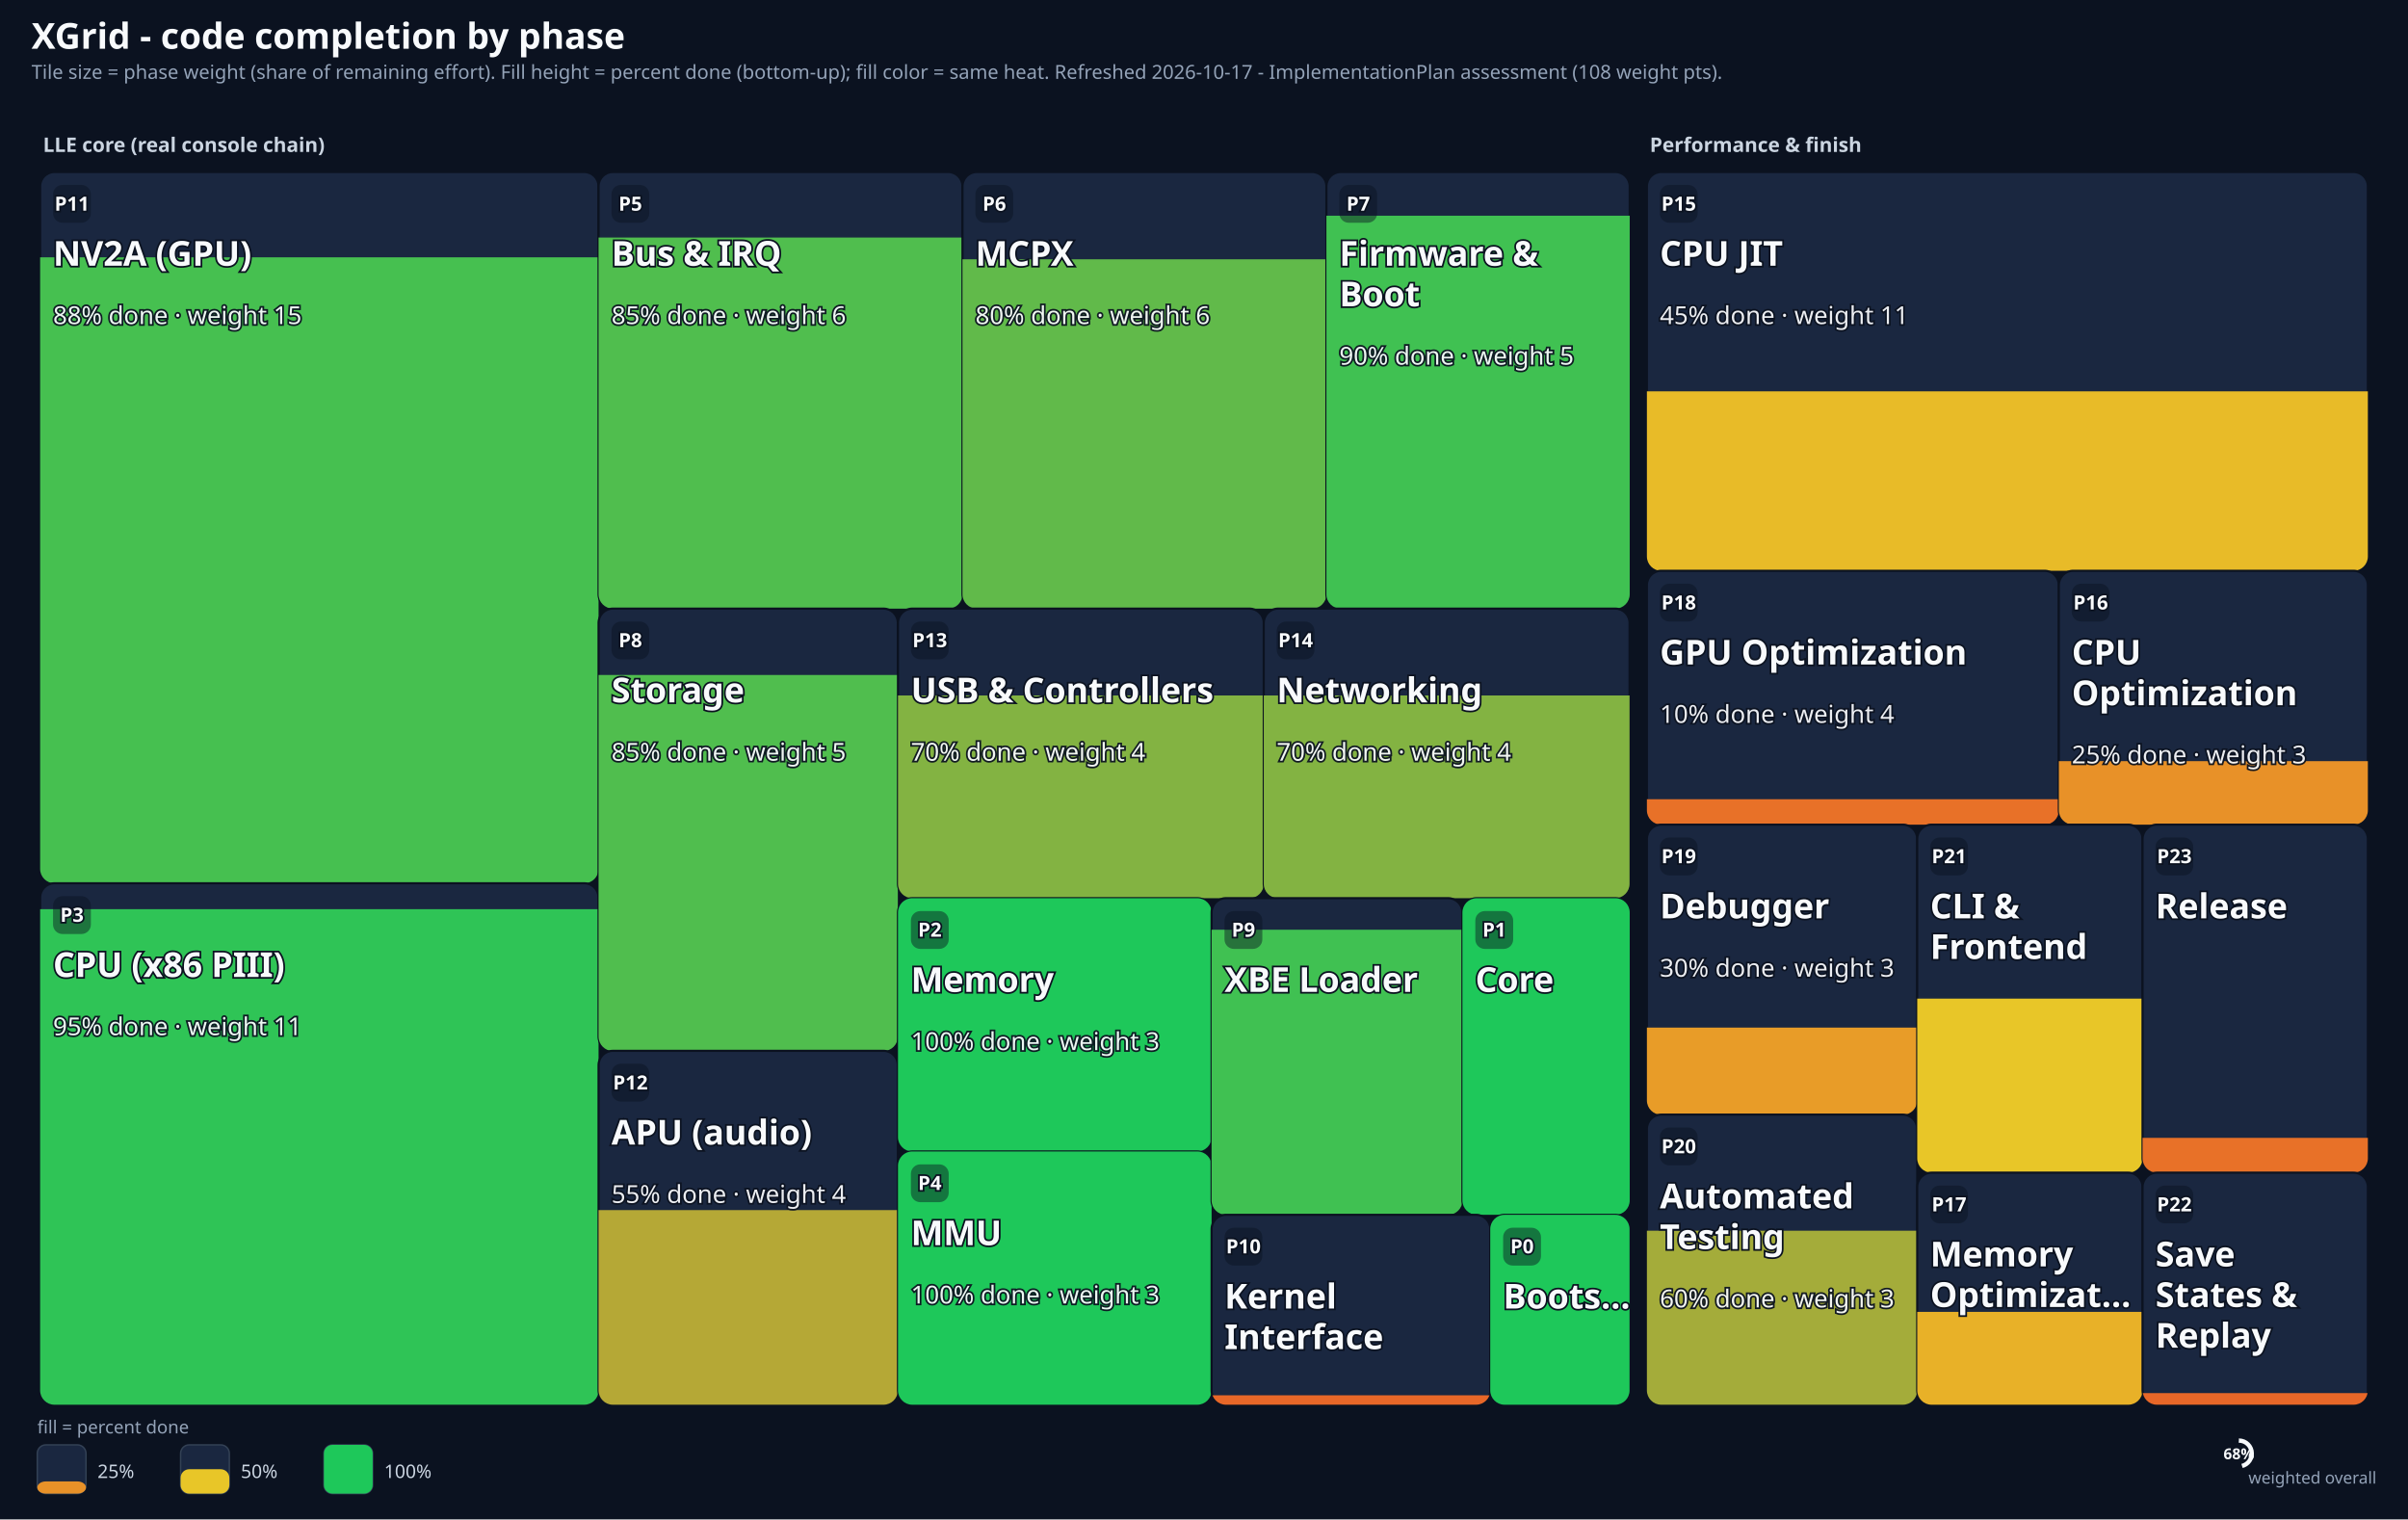
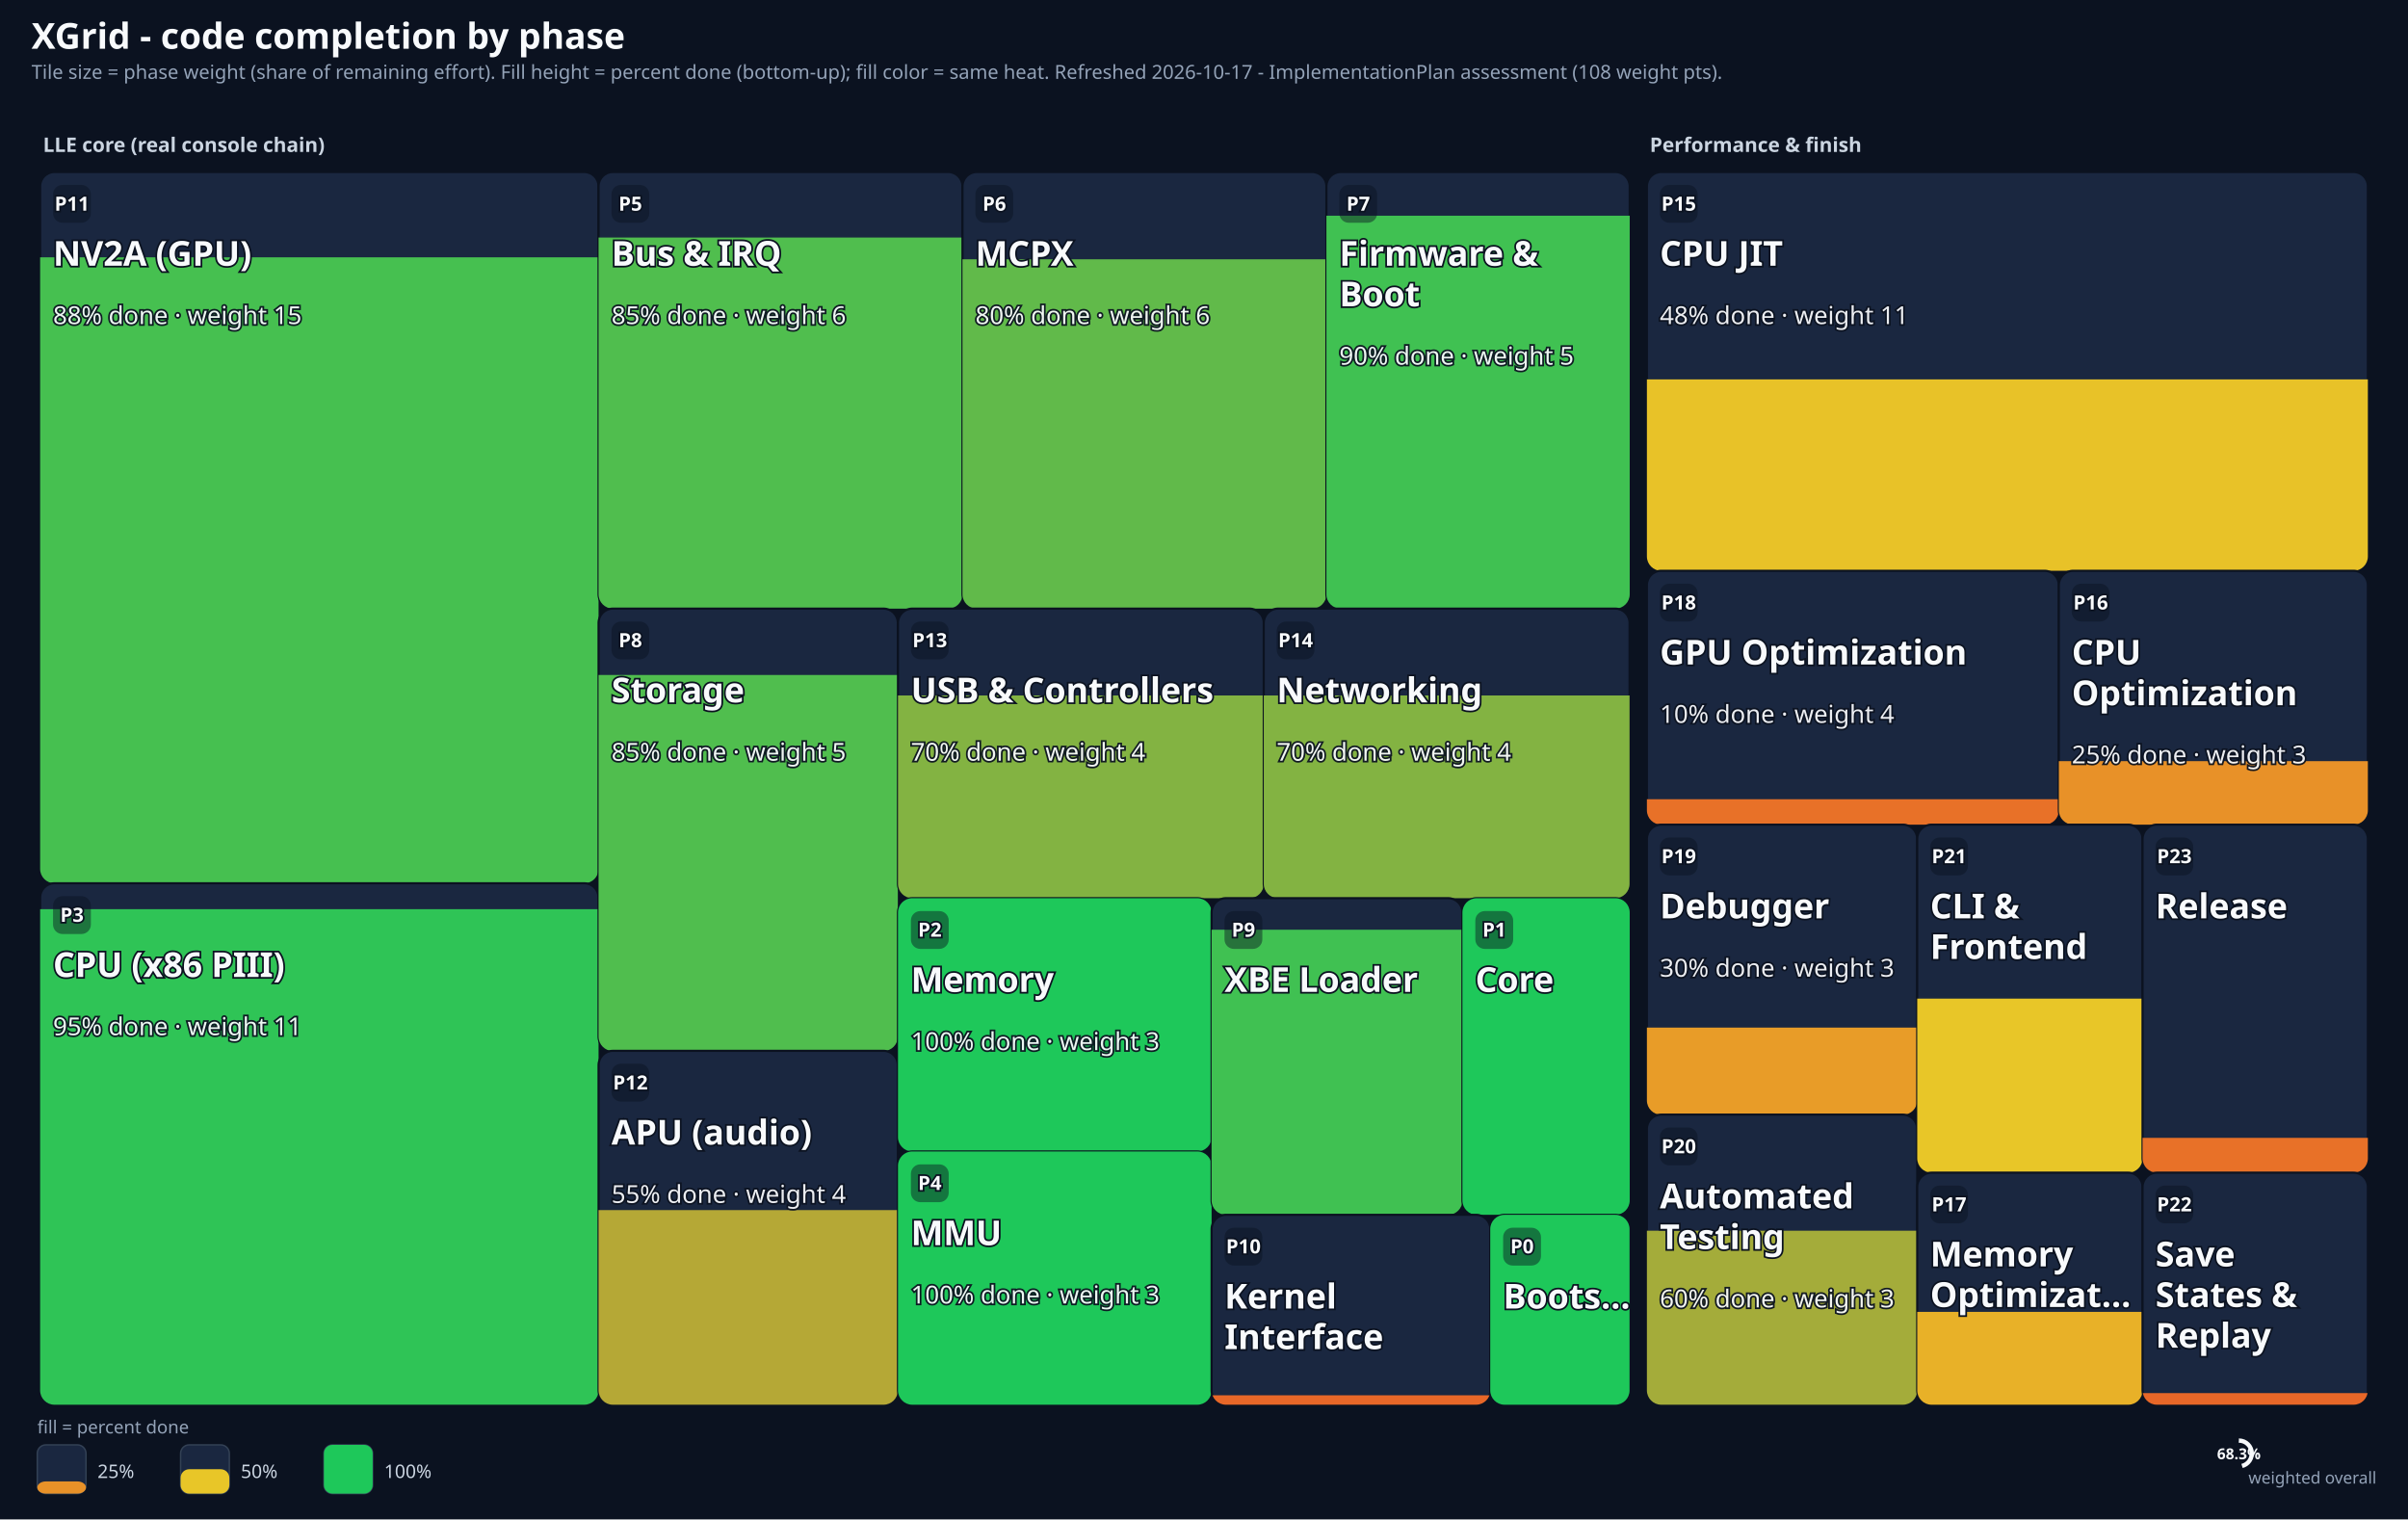
<svg xmlns="http://www.w3.org/2000/svg" width="1680" height="1060" viewBox="0 0 1680 1060" font-family="Segoe UI, Segoe UI Emoji, sans-serif">
  <rect width="1680" height="1060" fill="#0B1220" />
  <text x="22" y="34" font-size="25" font-weight="700" fill="#F8FAFC">XGrid - code completion by phase</text>
  <text x="22" y="55" font-size="13.5" fill="#94A3B8">Tile size = phase weight (share of remaining effort). Fill height = percent done (bottom-up); fill color = same heat. Refreshed 2026-10-17 - ImplementationPlan assessment (108 weight pts).</text>
  <text x="30" y="106" font-size="14" font-weight="700" fill="#CBD5E1">LLE core (real console chain)</text>
  <text x="1151" y="106" font-size="14" font-weight="700" fill="#CBD5E1">Performance &amp; finish</text>
  <g class="tile" data-p="11" data-name="NV2A (GPU)" data-done="88" data-weight="15">
    <defs>
      <clipPath id="clip11">
        <rect x="28" y="120" width="389.6" height="496.2" rx="10" />
      </clipPath>
    </defs>
    <rect x="28" y="120" width="389.6" height="496.2" rx="10" fill="#1A2740" stroke="#0B1220" stroke-width="1.5" />
    <g clip-path="url(#clip11)">
      <rect x="28" y="179.5" width="389.6" height="436.6" fill="#46C050" />
    </g>
    <rect x="37" y="129" width="26.4" height="26.4" rx="6.6" fill="rgba(11,18,32,0.45)" />
    <text x="50.2" y="147" font-size="13.7" font-weight="700" fill="#F8FAFC" stroke="#0B1220" stroke-width="2.4" paint-order="stroke" text-anchor="middle">P11</text>
    <text x="37" y="185.4" font-size="24" font-weight="700" fill="#F8FAFC" stroke="#0B1220" stroke-width="2.4" paint-order="stroke">NV2A (GPU)</text>
    <text x="37" y="226.1" font-size="17.3" opacity="0.94" fill="#F8FAFC" stroke="#0B1220" stroke-width="2.4" paint-order="stroke">88% done · weight 15</text>
  </g>
  <g class="tile" data-p="3" data-name="CPU (x86 PIII)" data-done="95" data-weight="11">
    <defs>
      <clipPath id="clip3">
        <rect x="28" y="616.2" width="389.6" height="363.8" rx="10" />
      </clipPath>
    </defs>
    <rect x="28" y="616.2" width="389.6" height="363.8" rx="10" fill="#1A2740" stroke="#0B1220" stroke-width="1.5" />
    <g clip-path="url(#clip3)">
      <rect x="28" y="634.3" width="389.6" height="345.7" fill="#2FC456" />
    </g>
    <rect x="37" y="625.2" width="26.4" height="26.4" rx="6.6" fill="rgba(11,18,32,0.45)" />
    <text x="50.2" y="643.1" font-size="13.7" font-weight="700" fill="#F8FAFC" stroke="#0B1220" stroke-width="2.4" paint-order="stroke" text-anchor="middle">P3</text>
    <text x="37" y="681.6" font-size="24" font-weight="700" fill="#F8FAFC" stroke="#0B1220" stroke-width="2.4" paint-order="stroke">CPU (x86 PIII)</text>
    <text x="37" y="722.2" font-size="17.3" opacity="0.94" fill="#F8FAFC" stroke="#0B1220" stroke-width="2.4" paint-order="stroke">95% done · weight 11</text>
  </g>
  <g class="tile" data-p="5" data-name="Bus &amp; IRQ" data-done="85" data-weight="6">
    <defs>
      <clipPath id="clip5">
        <rect x="417.6" y="120" width="253.9" height="304.6" rx="10" />
      </clipPath>
    </defs>
    <rect x="417.6" y="120" width="253.9" height="304.6" rx="10" fill="#1A2740" stroke="#0B1220" stroke-width="1.5" />
    <g clip-path="url(#clip5)">
      <rect x="417.6" y="165.7" width="253.9" height="258.9" fill="#50BE4E" />
    </g>
    <rect x="426.6" y="129" width="26.4" height="26.4" rx="6.6" fill="rgba(11,18,32,0.45)" />
    <text x="439.8" y="147" font-size="13.7" font-weight="700" fill="#F8FAFC" stroke="#0B1220" stroke-width="2.4" paint-order="stroke" text-anchor="middle">P5</text>
    <text x="426.6" y="185.4" font-size="24" font-weight="700" fill="#F8FAFC" stroke="#0B1220" stroke-width="2.4" paint-order="stroke">Bus &amp; IRQ</text>
    <text x="426.6" y="226.1" font-size="17.3" opacity="0.94" fill="#F8FAFC" stroke="#0B1220" stroke-width="2.4" paint-order="stroke">85% done · weight 6</text>
  </g>
  <g class="tile" data-p="6" data-name="MCPX" data-done="80" data-weight="6">
    <defs>
      <clipPath id="clip6">
        <rect x="671.5" y="120" width="253.9" height="304.6" rx="10" />
      </clipPath>
    </defs>
    <rect x="671.5" y="120" width="253.9" height="304.6" rx="10" fill="#1A2740" stroke="#0B1220" stroke-width="1.5" />
    <g clip-path="url(#clip6)">
      <rect x="671.5" y="180.9" width="253.9" height="243.7" fill="#61BA4A" />
    </g>
    <rect x="680.5" y="129" width="26.4" height="26.4" rx="6.6" fill="rgba(11,18,32,0.45)" />
    <text x="693.7" y="147" font-size="13.7" font-weight="700" fill="#F8FAFC" stroke="#0B1220" stroke-width="2.4" paint-order="stroke" text-anchor="middle">P6</text>
    <text x="680.5" y="185.4" font-size="24" font-weight="700" fill="#F8FAFC" stroke="#0B1220" stroke-width="2.4" paint-order="stroke">MCPX</text>
    <text x="680.5" y="226.1" font-size="17.3" opacity="0.94" fill="#F8FAFC" stroke="#0B1220" stroke-width="2.4" paint-order="stroke">80% done · weight 6</text>
  </g>
  <g class="tile" data-p="7" data-name="Firmware &amp; Boot" data-done="90" data-weight="5">
    <defs>
      <clipPath id="clip7">
        <rect x="925.4" y="120" width="211.6" height="304.6" rx="10" />
      </clipPath>
    </defs>
    <rect x="925.4" y="120" width="211.6" height="304.6" rx="10" fill="#1A2740" stroke="#0B1220" stroke-width="1.5" />
    <g clip-path="url(#clip7)">
      <rect x="925.4" y="150.5" width="211.6" height="274.1" fill="#40C152" />
    </g>
    <rect x="934.4" y="129" width="26.4" height="26.4" rx="6.6" fill="rgba(11,18,32,0.45)" />
    <text x="947.6" y="147" font-size="13.7" font-weight="700" fill="#F8FAFC" stroke="#0B1220" stroke-width="2.4" paint-order="stroke" text-anchor="middle">P7</text>
    <text x="934.4" y="185.4" font-size="24" font-weight="700" fill="#F8FAFC" stroke="#0B1220" stroke-width="2.4" paint-order="stroke">Firmware &amp;</text>
    <text x="934.4" y="213.7" font-size="24" font-weight="700" fill="#F8FAFC" stroke="#0B1220" stroke-width="2.4" paint-order="stroke">Boot</text>
    <text x="934.4" y="254.4" font-size="17.3" opacity="0.94" fill="#F8FAFC" stroke="#0B1220" stroke-width="2.4" paint-order="stroke">90% done · weight 5</text>
  </g>
  <g class="tile" data-p="8" data-name="Storage" data-done="85" data-weight="5">
    <defs>
      <clipPath id="clip8">
        <rect x="417.6" y="424.6" width="208.8" height="308.6" rx="10" />
      </clipPath>
    </defs>
    <rect x="417.6" y="424.6" width="208.8" height="308.6" rx="10" fill="#1A2740" stroke="#0B1220" stroke-width="1.5" />
    <g clip-path="url(#clip8)">
      <rect x="417.6" y="470.9" width="208.8" height="262.3" fill="#50BE4E" />
    </g>
    <rect x="426.6" y="433.6" width="26.4" height="26.4" rx="6.6" fill="rgba(11,18,32,0.45)" />
    <text x="439.8" y="451.5" font-size="13.7" font-weight="700" fill="#F8FAFC" stroke="#0B1220" stroke-width="2.4" paint-order="stroke" text-anchor="middle">P8</text>
    <text x="426.6" y="490" font-size="24" font-weight="700" fill="#F8FAFC" stroke="#0B1220" stroke-width="2.4" paint-order="stroke">Storage</text>
    <text x="426.6" y="530.7" font-size="17.3" opacity="0.94" fill="#F8FAFC" stroke="#0B1220" stroke-width="2.4" paint-order="stroke">85% done · weight 5</text>
  </g>
  <g class="tile" data-p="12" data-name="APU (audio)" data-done="55" data-weight="4">
    <defs>
      <clipPath id="clip12">
        <rect x="417.6" y="733.1" width="208.8" height="246.9" rx="10" />
      </clipPath>
    </defs>
    <rect x="417.6" y="733.1" width="208.8" height="246.9" rx="10" fill="#1A2740" stroke="#0B1220" stroke-width="1.5" />
    <g clip-path="url(#clip12)">
      <rect x="417.6" y="844.2" width="208.8" height="135.8" fill="#B5A836" />
    </g>
    <rect x="426.6" y="742.1" width="26.4" height="26.4" rx="6.6" fill="rgba(11,18,32,0.45)" />
    <text x="439.8" y="760.1" font-size="13.7" font-weight="700" fill="#F8FAFC" stroke="#0B1220" stroke-width="2.4" paint-order="stroke" text-anchor="middle">P12</text>
    <text x="426.6" y="798.5" font-size="24" font-weight="700" fill="#F8FAFC" stroke="#0B1220" stroke-width="2.4" paint-order="stroke">APU (audio)</text>
    <text x="426.6" y="839.2" font-size="17.3" opacity="0.94" fill="#F8FAFC" stroke="#0B1220" stroke-width="2.4" paint-order="stroke">55% done · weight 4</text>
  </g>
  <g class="tile" data-p="13" data-name="USB &amp; Controllers" data-done="70" data-weight="4">
    <defs>
      <clipPath id="clip13">
        <rect x="626.5" y="424.6" width="255.2" height="202" rx="10" />
      </clipPath>
    </defs>
    <rect x="626.5" y="424.6" width="255.2" height="202" rx="10" fill="#1A2740" stroke="#0B1220" stroke-width="1.5" />
    <g clip-path="url(#clip13)">
      <rect x="626.5" y="485.2" width="255.2" height="141.4" fill="#83B342" />
    </g>
    <rect x="635.5" y="433.6" width="26.4" height="26.4" rx="6.6" fill="rgba(11,18,32,0.45)" />
    <text x="648.7" y="451.5" font-size="13.7" font-weight="700" fill="#F8FAFC" stroke="#0B1220" stroke-width="2.4" paint-order="stroke" text-anchor="middle">P13</text>
    <text x="635.5" y="490" font-size="24" font-weight="700" fill="#F8FAFC" stroke="#0B1220" stroke-width="2.4" paint-order="stroke">USB &amp; Controllers</text>
    <text x="635.5" y="530.7" font-size="17.3" opacity="0.94" fill="#F8FAFC" stroke="#0B1220" stroke-width="2.4" paint-order="stroke">70% done · weight 4</text>
  </g>
  <g class="tile" data-p="14" data-name="Networking" data-done="70" data-weight="4">
    <defs>
      <clipPath id="clip14">
        <rect x="881.7" y="424.6" width="255.2" height="202" rx="10" />
      </clipPath>
    </defs>
    <rect x="881.7" y="424.6" width="255.2" height="202" rx="10" fill="#1A2740" stroke="#0B1220" stroke-width="1.5" />
    <g clip-path="url(#clip14)">
      <rect x="881.7" y="485.2" width="255.2" height="141.4" fill="#83B342" />
    </g>
    <rect x="890.7" y="433.6" width="26.4" height="26.4" rx="6.6" fill="rgba(11,18,32,0.45)" />
    <text x="903.9" y="451.5" font-size="13.7" font-weight="700" fill="#F8FAFC" stroke="#0B1220" stroke-width="2.4" paint-order="stroke" text-anchor="middle">P14</text>
    <text x="890.7" y="490" font-size="24" font-weight="700" fill="#F8FAFC" stroke="#0B1220" stroke-width="2.4" paint-order="stroke">Networking</text>
    <text x="890.7" y="530.7" font-size="17.3" opacity="0.94" fill="#F8FAFC" stroke="#0B1220" stroke-width="2.4" paint-order="stroke">70% done · weight 4</text>
  </g>
  <g class="tile" data-p="2" data-name="Memory" data-done="100" data-weight="3">
    <defs>
      <clipPath id="clip2">
        <rect x="626.5" y="626.6" width="218.8" height="176.7" rx="10" />
      </clipPath>
    </defs>
    <rect x="626.5" y="626.6" width="218.8" height="176.7" rx="10" fill="#1A2740" stroke="#0B1220" stroke-width="1.5" />
    <g clip-path="url(#clip2)">
      <rect x="626.5" y="626.6" width="218.8" height="176.7" fill="#1EC85A" />
    </g>
    <rect x="635.5" y="635.6" width="26.4" height="26.4" rx="6.6" fill="rgba(11,18,32,0.45)" />
    <text x="648.7" y="653.5" font-size="13.7" font-weight="700" fill="#F8FAFC" stroke="#0B1220" stroke-width="2.4" paint-order="stroke" text-anchor="middle">P2</text>
    <text x="635.5" y="692" font-size="24" font-weight="700" fill="#F8FAFC" stroke="#0B1220" stroke-width="2.4" paint-order="stroke">Memory</text>
    <text x="635.5" y="732.6" font-size="17.3" opacity="0.94" fill="#F8FAFC" stroke="#0B1220" stroke-width="2.4" paint-order="stroke">100% done · weight 3</text>
  </g>
  <g class="tile" data-p="4" data-name="MMU" data-done="100" data-weight="3">
    <defs>
      <clipPath id="clip4">
        <rect x="626.5" y="803.3" width="218.8" height="176.7" rx="10" />
      </clipPath>
    </defs>
    <rect x="626.5" y="803.3" width="218.8" height="176.7" rx="10" fill="#1A2740" stroke="#0B1220" stroke-width="1.5" />
    <g clip-path="url(#clip4)">
      <rect x="626.5" y="803.3" width="218.8" height="176.7" fill="#1EC85A" />
    </g>
    <rect x="635.5" y="812.3" width="26.4" height="26.4" rx="6.6" fill="rgba(11,18,32,0.45)" />
    <text x="648.7" y="830.2" font-size="13.7" font-weight="700" fill="#F8FAFC" stroke="#0B1220" stroke-width="2.4" paint-order="stroke" text-anchor="middle">P4</text>
    <text x="635.5" y="868.7" font-size="24" font-weight="700" fill="#F8FAFC" stroke="#0B1220" stroke-width="2.4" paint-order="stroke">MMU</text>
    <text x="635.5" y="909.4" font-size="17.3" opacity="0.94" fill="#F8FAFC" stroke="#0B1220" stroke-width="2.4" paint-order="stroke">100% done · weight 3</text>
  </g>
  <g class="tile" data-p="9" data-name="XBE Loader" data-done="90" data-weight="3">
    <defs>
      <clipPath id="clip9">
        <rect x="845.3" y="626.6" width="175" height="220.9" rx="10" />
      </clipPath>
    </defs>
    <rect x="845.3" y="626.6" width="175" height="220.9" rx="10" fill="#1A2740" stroke="#0B1220" stroke-width="1.5" />
    <g clip-path="url(#clip9)">
      <rect x="845.3" y="648.6" width="175" height="198.8" fill="#40C152" />
    </g>
    <rect x="854.3" y="635.6" width="26.4" height="26.4" rx="6.6" fill="rgba(11,18,32,0.45)" />
    <text x="867.5" y="653.5" font-size="13.7" font-weight="700" fill="#F8FAFC" stroke="#0B1220" stroke-width="2.4" paint-order="stroke" text-anchor="middle">P9</text>
    <text x="854.3" y="692" font-size="24" font-weight="700" fill="#F8FAFC" stroke="#0B1220" stroke-width="2.4" paint-order="stroke">XBE Loader</text>
  </g>
  <g class="tile" data-p="1" data-name="Core" data-done="100" data-weight="2">
    <defs>
      <clipPath id="clip1">
        <rect x="1020.3" y="626.6" width="116.7" height="220.9" rx="10" />
      </clipPath>
    </defs>
    <rect x="1020.3" y="626.6" width="116.7" height="220.9" rx="10" fill="#1A2740" stroke="#0B1220" stroke-width="1.5" />
    <g clip-path="url(#clip1)">
      <rect x="1020.3" y="626.6" width="116.7" height="220.9" fill="#1EC85A" />
    </g>
    <rect x="1029.3" y="635.6" width="26.4" height="26.4" rx="6.6" fill="rgba(11,18,32,0.45)" />
    <text x="1042.5" y="653.5" font-size="13.7" font-weight="700" fill="#F8FAFC" stroke="#0B1220" stroke-width="2.4" paint-order="stroke" text-anchor="middle">P1</text>
    <text x="1029.3" y="692" font-size="24" font-weight="700" fill="#F8FAFC" stroke="#0B1220" stroke-width="2.4" paint-order="stroke">Core</text>
  </g>
  <g class="tile" data-p="10" data-name="Kernel Interface" data-done="5" data-weight="2">
    <defs>
      <clipPath id="clip10">
        <rect x="845.3" y="847.5" width="194.5" height="132.5" rx="10" />
      </clipPath>
    </defs>
    <rect x="845.3" y="847.5" width="194.5" height="132.5" rx="10" fill="#1A2740" stroke="#0B1220" stroke-width="1.5" />
    <g clip-path="url(#clip10)">
      <rect x="845.3" y="973.4" width="194.5" height="6.6" fill="#E86728" />
    </g>
    <rect x="854.3" y="856.5" width="26.4" height="26.4" rx="6.6" fill="rgba(11,18,32,0.45)" />
    <text x="867.5" y="874.4" font-size="13.7" font-weight="700" fill="#F8FAFC" stroke="#0B1220" stroke-width="2.4" paint-order="stroke" text-anchor="middle">P10</text>
    <text x="854.3" y="912.9" font-size="24" font-weight="700" fill="#F8FAFC" stroke="#0B1220" stroke-width="2.4" paint-order="stroke">Kernel</text>
    <text x="854.3" y="941.2" font-size="24" font-weight="700" fill="#F8FAFC" stroke="#0B1220" stroke-width="2.4" paint-order="stroke">Interface</text>
  </g>
  <g class="tile" data-p="0" data-name="Bootstrap" data-done="100" data-weight="1">
    <defs>
      <clipPath id="clip0">
        <rect x="1039.7" y="847.5" width="97.2" height="132.5" rx="10" />
      </clipPath>
    </defs>
    <rect x="1039.7" y="847.5" width="97.2" height="132.5" rx="10" fill="#1A2740" stroke="#0B1220" stroke-width="1.5" />
    <g clip-path="url(#clip0)">
      <rect x="1039.7" y="847.5" width="97.2" height="132.5" fill="#1EC85A" />
    </g>
    <rect x="1048.7" y="856.5" width="26.4" height="26.4" rx="6.6" fill="rgba(11,18,32,0.45)" />
    <text x="1061.9" y="874.4" font-size="13.7" font-weight="700" fill="#F8FAFC" stroke="#0B1220" stroke-width="2.4" paint-order="stroke" text-anchor="middle">P0</text>
    <text x="1048.7" y="912.9" font-size="24" font-weight="700" fill="#F8FAFC" stroke="#0B1220" stroke-width="2.4" paint-order="stroke">Boots…</text>
  </g>
-   <g class="tile" data-p="15" data-name="CPU JIT" data-done="45" data-weight="11">
+   <g class="tile" data-p="15" data-name="CPU JIT" data-done="48" data-weight="11">
    <defs>
      <clipPath id="clip15">
        <rect x="1149" y="120" width="503" height="278.2" rx="10" />
      </clipPath>
    </defs>
    <rect x="1149" y="120" width="503" height="278.2" rx="10" fill="#1A2740" stroke="#0B1220" stroke-width="1.5" />
    <g clip-path="url(#clip15)">
-       <rect x="1149" y="273" width="503" height="125.2" fill="#E8BB28" />
+       <rect x="1149" y="264.7" width="503" height="133.6" fill="#E8C228" />
    </g>
    <rect x="1158" y="129" width="26.4" height="26.4" rx="6.6" fill="rgba(11,18,32,0.45)" />
    <text x="1171.2" y="147" font-size="13.7" font-weight="700" fill="#F8FAFC" stroke="#0B1220" stroke-width="2.4" paint-order="stroke" text-anchor="middle">P15</text>
    <text x="1158" y="185.4" font-size="24" font-weight="700" fill="#F8FAFC" stroke="#0B1220" stroke-width="2.4" paint-order="stroke">CPU JIT</text>
-     <text x="1158" y="226.1" font-size="17.3" opacity="0.94" fill="#F8FAFC" stroke="#0B1220" stroke-width="2.4" paint-order="stroke">45% done · weight 11</text>
+     <text x="1158" y="226.1" font-size="17.3" opacity="0.94" fill="#F8FAFC" stroke="#0B1220" stroke-width="2.4" paint-order="stroke">48% done · weight 11</text>
  </g>
  <g class="tile" data-p="18" data-name="GPU Optimization" data-done="10" data-weight="4">
    <defs>
      <clipPath id="clip18">
        <rect x="1149" y="398.2" width="287.4" height="177.1" rx="10" />
      </clipPath>
    </defs>
    <rect x="1149" y="398.2" width="287.4" height="177.1" rx="10" fill="#1A2740" stroke="#0B1220" stroke-width="1.5" />
    <g clip-path="url(#clip18)">
      <rect x="1149" y="557.6" width="287.4" height="17.7" fill="#E87128" />
    </g>
    <rect x="1158" y="407.2" width="26.4" height="26.4" rx="6.6" fill="rgba(11,18,32,0.45)" />
    <text x="1171.2" y="425.2" font-size="13.7" font-weight="700" fill="#F8FAFC" stroke="#0B1220" stroke-width="2.4" paint-order="stroke" text-anchor="middle">P18</text>
    <text x="1158" y="463.6" font-size="24" font-weight="700" fill="#F8FAFC" stroke="#0B1220" stroke-width="2.4" paint-order="stroke">GPU Optimization</text>
    <text x="1158" y="504.3" font-size="17.3" opacity="0.94" fill="#F8FAFC" stroke="#0B1220" stroke-width="2.4" paint-order="stroke">10% done · weight 4</text>
  </g>
  <g class="tile" data-p="16" data-name="CPU Optimization" data-done="25" data-weight="3">
    <defs>
      <clipPath id="clip16">
        <rect x="1436.4" y="398.2" width="215.6" height="177.1" rx="10" />
      </clipPath>
    </defs>
    <rect x="1436.4" y="398.2" width="215.6" height="177.1" rx="10" fill="#1A2740" stroke="#0B1220" stroke-width="1.5" />
    <g clip-path="url(#clip16)">
      <rect x="1436.4" y="531" width="215.6" height="44.3" fill="#E89128" />
    </g>
    <rect x="1445.4" y="407.2" width="26.4" height="26.4" rx="6.6" fill="rgba(11,18,32,0.45)" />
    <text x="1458.6" y="425.2" font-size="13.7" font-weight="700" fill="#F8FAFC" stroke="#0B1220" stroke-width="2.4" paint-order="stroke" text-anchor="middle">P16</text>
    <text x="1445.4" y="463.6" font-size="24" font-weight="700" fill="#F8FAFC" stroke="#0B1220" stroke-width="2.4" paint-order="stroke">CPU</text>
    <text x="1445.4" y="492" font-size="24" font-weight="700" fill="#F8FAFC" stroke="#0B1220" stroke-width="2.4" paint-order="stroke">Optimization</text>
    <text x="1445.4" y="532.6" font-size="17.3" opacity="0.94" fill="#F8FAFC" stroke="#0B1220" stroke-width="2.4" paint-order="stroke">25% done · weight 3</text>
  </g>
  <g class="tile" data-p="19" data-name="Debugger" data-done="30" data-weight="3">
    <defs>
      <clipPath id="clip19">
        <rect x="1149" y="575.3" width="188.6" height="202.4" rx="10" />
      </clipPath>
    </defs>
    <rect x="1149" y="575.3" width="188.6" height="202.4" rx="10" fill="#1A2740" stroke="#0B1220" stroke-width="1.5" />
    <g clip-path="url(#clip19)">
      <rect x="1149" y="716.9" width="188.6" height="60.7" fill="#E89C28" />
    </g>
    <rect x="1158" y="584.3" width="26.4" height="26.4" rx="6.6" fill="rgba(11,18,32,0.45)" />
    <text x="1171.2" y="602.2" font-size="13.7" font-weight="700" fill="#F8FAFC" stroke="#0B1220" stroke-width="2.4" paint-order="stroke" text-anchor="middle">P19</text>
    <text x="1158" y="640.7" font-size="24" font-weight="700" fill="#F8FAFC" stroke="#0B1220" stroke-width="2.4" paint-order="stroke">Debugger</text>
    <text x="1158" y="681.4" font-size="17.3" opacity="0.94" fill="#F8FAFC" stroke="#0B1220" stroke-width="2.4" paint-order="stroke">30% done · weight 3</text>
  </g>
  <g class="tile" data-p="20" data-name="Automated Testing" data-done="60" data-weight="3">
    <defs>
      <clipPath id="clip20">
        <rect x="1149" y="777.6" width="188.6" height="202.4" rx="10" />
      </clipPath>
    </defs>
    <rect x="1149" y="777.6" width="188.6" height="202.4" rx="10" fill="#1A2740" stroke="#0B1220" stroke-width="1.5" />
    <g clip-path="url(#clip20)">
      <rect x="1149" y="858.6" width="188.6" height="121.4" fill="#A4AC3A" />
    </g>
    <rect x="1158" y="786.6" width="26.4" height="26.4" rx="6.6" fill="rgba(11,18,32,0.45)" />
    <text x="1171.2" y="804.6" font-size="13.7" font-weight="700" fill="#F8FAFC" stroke="#0B1220" stroke-width="2.4" paint-order="stroke" text-anchor="middle">P20</text>
    <text x="1158" y="843" font-size="24" font-weight="700" fill="#F8FAFC" stroke="#0B1220" stroke-width="2.4" paint-order="stroke">Automated</text>
    <text x="1158" y="871.4" font-size="24" font-weight="700" fill="#F8FAFC" stroke="#0B1220" stroke-width="2.4" paint-order="stroke">Testing</text>
    <text x="1158" y="912.1" font-size="17.3" opacity="0.94" fill="#F8FAFC" stroke="#0B1220" stroke-width="2.4" paint-order="stroke">60% done · weight 3</text>
  </g>
  <g class="tile" data-p="21" data-name="CLI &amp; Frontend" data-done="50" data-weight="3">
    <defs>
      <clipPath id="clip21">
        <rect x="1337.6" y="575.3" width="157.2" height="242.8" rx="10" />
      </clipPath>
    </defs>
    <rect x="1337.6" y="575.3" width="157.2" height="242.8" rx="10" fill="#1A2740" stroke="#0B1220" stroke-width="1.5" />
    <g clip-path="url(#clip21)">
      <rect x="1337.6" y="696.7" width="157.2" height="121.4" fill="#E8C628" />
    </g>
    <rect x="1346.6" y="584.3" width="26.4" height="26.4" rx="6.6" fill="rgba(11,18,32,0.45)" />
    <text x="1359.8" y="602.2" font-size="13.7" font-weight="700" fill="#F8FAFC" stroke="#0B1220" stroke-width="2.4" paint-order="stroke" text-anchor="middle">P21</text>
    <text x="1346.6" y="640.7" font-size="24" font-weight="700" fill="#F8FAFC" stroke="#0B1220" stroke-width="2.4" paint-order="stroke">CLI &amp;</text>
    <text x="1346.6" y="669" font-size="24" font-weight="700" fill="#F8FAFC" stroke="#0B1220" stroke-width="2.4" paint-order="stroke">Frontend</text>
  </g>
  <g class="tile" data-p="23" data-name="Release" data-done="10" data-weight="3">
    <defs>
      <clipPath id="clip23">
        <rect x="1494.8" y="575.3" width="157.2" height="242.8" rx="10" />
      </clipPath>
    </defs>
    <rect x="1494.8" y="575.3" width="157.2" height="242.8" rx="10" fill="#1A2740" stroke="#0B1220" stroke-width="1.5" />
    <g clip-path="url(#clip23)">
      <rect x="1494.8" y="793.8" width="157.2" height="24.3" fill="#E87128" />
    </g>
    <rect x="1503.8" y="584.3" width="26.4" height="26.4" rx="6.6" fill="rgba(11,18,32,0.45)" />
    <text x="1517" y="602.2" font-size="13.7" font-weight="700" fill="#F8FAFC" stroke="#0B1220" stroke-width="2.4" paint-order="stroke" text-anchor="middle">P23</text>
    <text x="1503.8" y="640.7" font-size="24" font-weight="700" fill="#F8FAFC" stroke="#0B1220" stroke-width="2.4" paint-order="stroke">Release</text>
  </g>
  <g class="tile" data-p="17" data-name="Memory Optimization" data-done="40" data-weight="2">
    <defs>
      <clipPath id="clip17">
        <rect x="1337.6" y="818.1" width="157.2" height="161.9" rx="10" />
      </clipPath>
    </defs>
    <rect x="1337.6" y="818.1" width="157.2" height="161.9" rx="10" fill="#1A2740" stroke="#0B1220" stroke-width="1.5" />
    <g clip-path="url(#clip17)">
      <rect x="1337.6" y="915.2" width="157.2" height="64.8" fill="#E8B128" />
    </g>
    <rect x="1346.6" y="827.1" width="26.4" height="26.4" rx="6.6" fill="rgba(11,18,32,0.45)" />
    <text x="1359.8" y="845.1" font-size="13.7" font-weight="700" fill="#F8FAFC" stroke="#0B1220" stroke-width="2.4" paint-order="stroke" text-anchor="middle">P17</text>
    <text x="1346.6" y="883.5" font-size="24" font-weight="700" fill="#F8FAFC" stroke="#0B1220" stroke-width="2.4" paint-order="stroke">Memory</text>
    <text x="1346.6" y="911.8" font-size="24" font-weight="700" fill="#F8FAFC" stroke="#0B1220" stroke-width="2.4" paint-order="stroke">Optimizat…</text>
  </g>
  <g class="tile" data-p="22" data-name="Save States &amp; Replay" data-done="5" data-weight="2">
    <defs>
      <clipPath id="clip22">
        <rect x="1494.8" y="818.1" width="157.2" height="161.9" rx="10" />
      </clipPath>
    </defs>
    <rect x="1494.8" y="818.1" width="157.2" height="161.9" rx="10" fill="#1A2740" stroke="#0B1220" stroke-width="1.5" />
    <g clip-path="url(#clip22)">
      <rect x="1494.8" y="971.9" width="157.2" height="8.1" fill="#E86728" />
    </g>
    <rect x="1503.8" y="827.1" width="26.4" height="26.4" rx="6.6" fill="rgba(11,18,32,0.45)" />
    <text x="1517" y="845.1" font-size="13.7" font-weight="700" fill="#F8FAFC" stroke="#0B1220" stroke-width="2.4" paint-order="stroke" text-anchor="middle">P22</text>
    <text x="1503.8" y="883.5" font-size="24" font-weight="700" fill="#F8FAFC" stroke="#0B1220" stroke-width="2.4" paint-order="stroke">Save</text>
    <text x="1503.8" y="911.8" font-size="24" font-weight="700" fill="#F8FAFC" stroke="#0B1220" stroke-width="2.4" paint-order="stroke">States &amp;</text>
    <text x="1503.8" y="940.2" font-size="24" font-weight="700" fill="#F8FAFC" stroke="#0B1220" stroke-width="2.4" paint-order="stroke">Replay</text>
  </g>
  <text x="26" y="1000" font-size="12.5" fill="#94A3B8">fill = percent done</text>
  <rect x="26" y="1008" width="34" height="34" rx="6" fill="#1A2740" stroke="#334155" />
  <rect x="26" y="1033.5" width="34" height="8.5" rx="6" fill="#E89128" />
  <text x="68" y="1031.1" font-size="13" fill="#CBD5E1">25%</text>
  <rect x="126" y="1008" width="34" height="34" rx="6" fill="#1A2740" stroke="#334155" />
  <rect x="126" y="1025" width="34" height="17" rx="6" fill="#E8C628" />
  <text x="168" y="1031.1" font-size="13" fill="#CBD5E1">50%</text>
  <rect x="226" y="1008" width="34" height="34" rx="6" fill="#1A2740" stroke="#334155" />
  <rect x="226" y="1008" width="34" height="34" rx="6" fill="#1EC85A" />
  <text x="268" y="1031.1" font-size="13" fill="#CBD5E1">100%</text>
  <circle cx="1562" cy="1014" r="9" fill="none" stroke="#F8FAFC" stroke-width="3" stroke-dasharray="26 34.5" transform="rotate(-90 1562 1014)" />
-   <text x="1562" y="1018" font-size="10.5" font-weight="700" fill="#F8FAFC" text-anchor="middle">68%</text>
+   <text x="1562" y="1018" font-size="10.5" font-weight="700" fill="#F8FAFC" text-anchor="middle">68.3%</text>
  <text x="1658" y="1035" font-size="11.5" fill="#94A3B8" text-anchor="end">weighted overall</text>
</svg>
